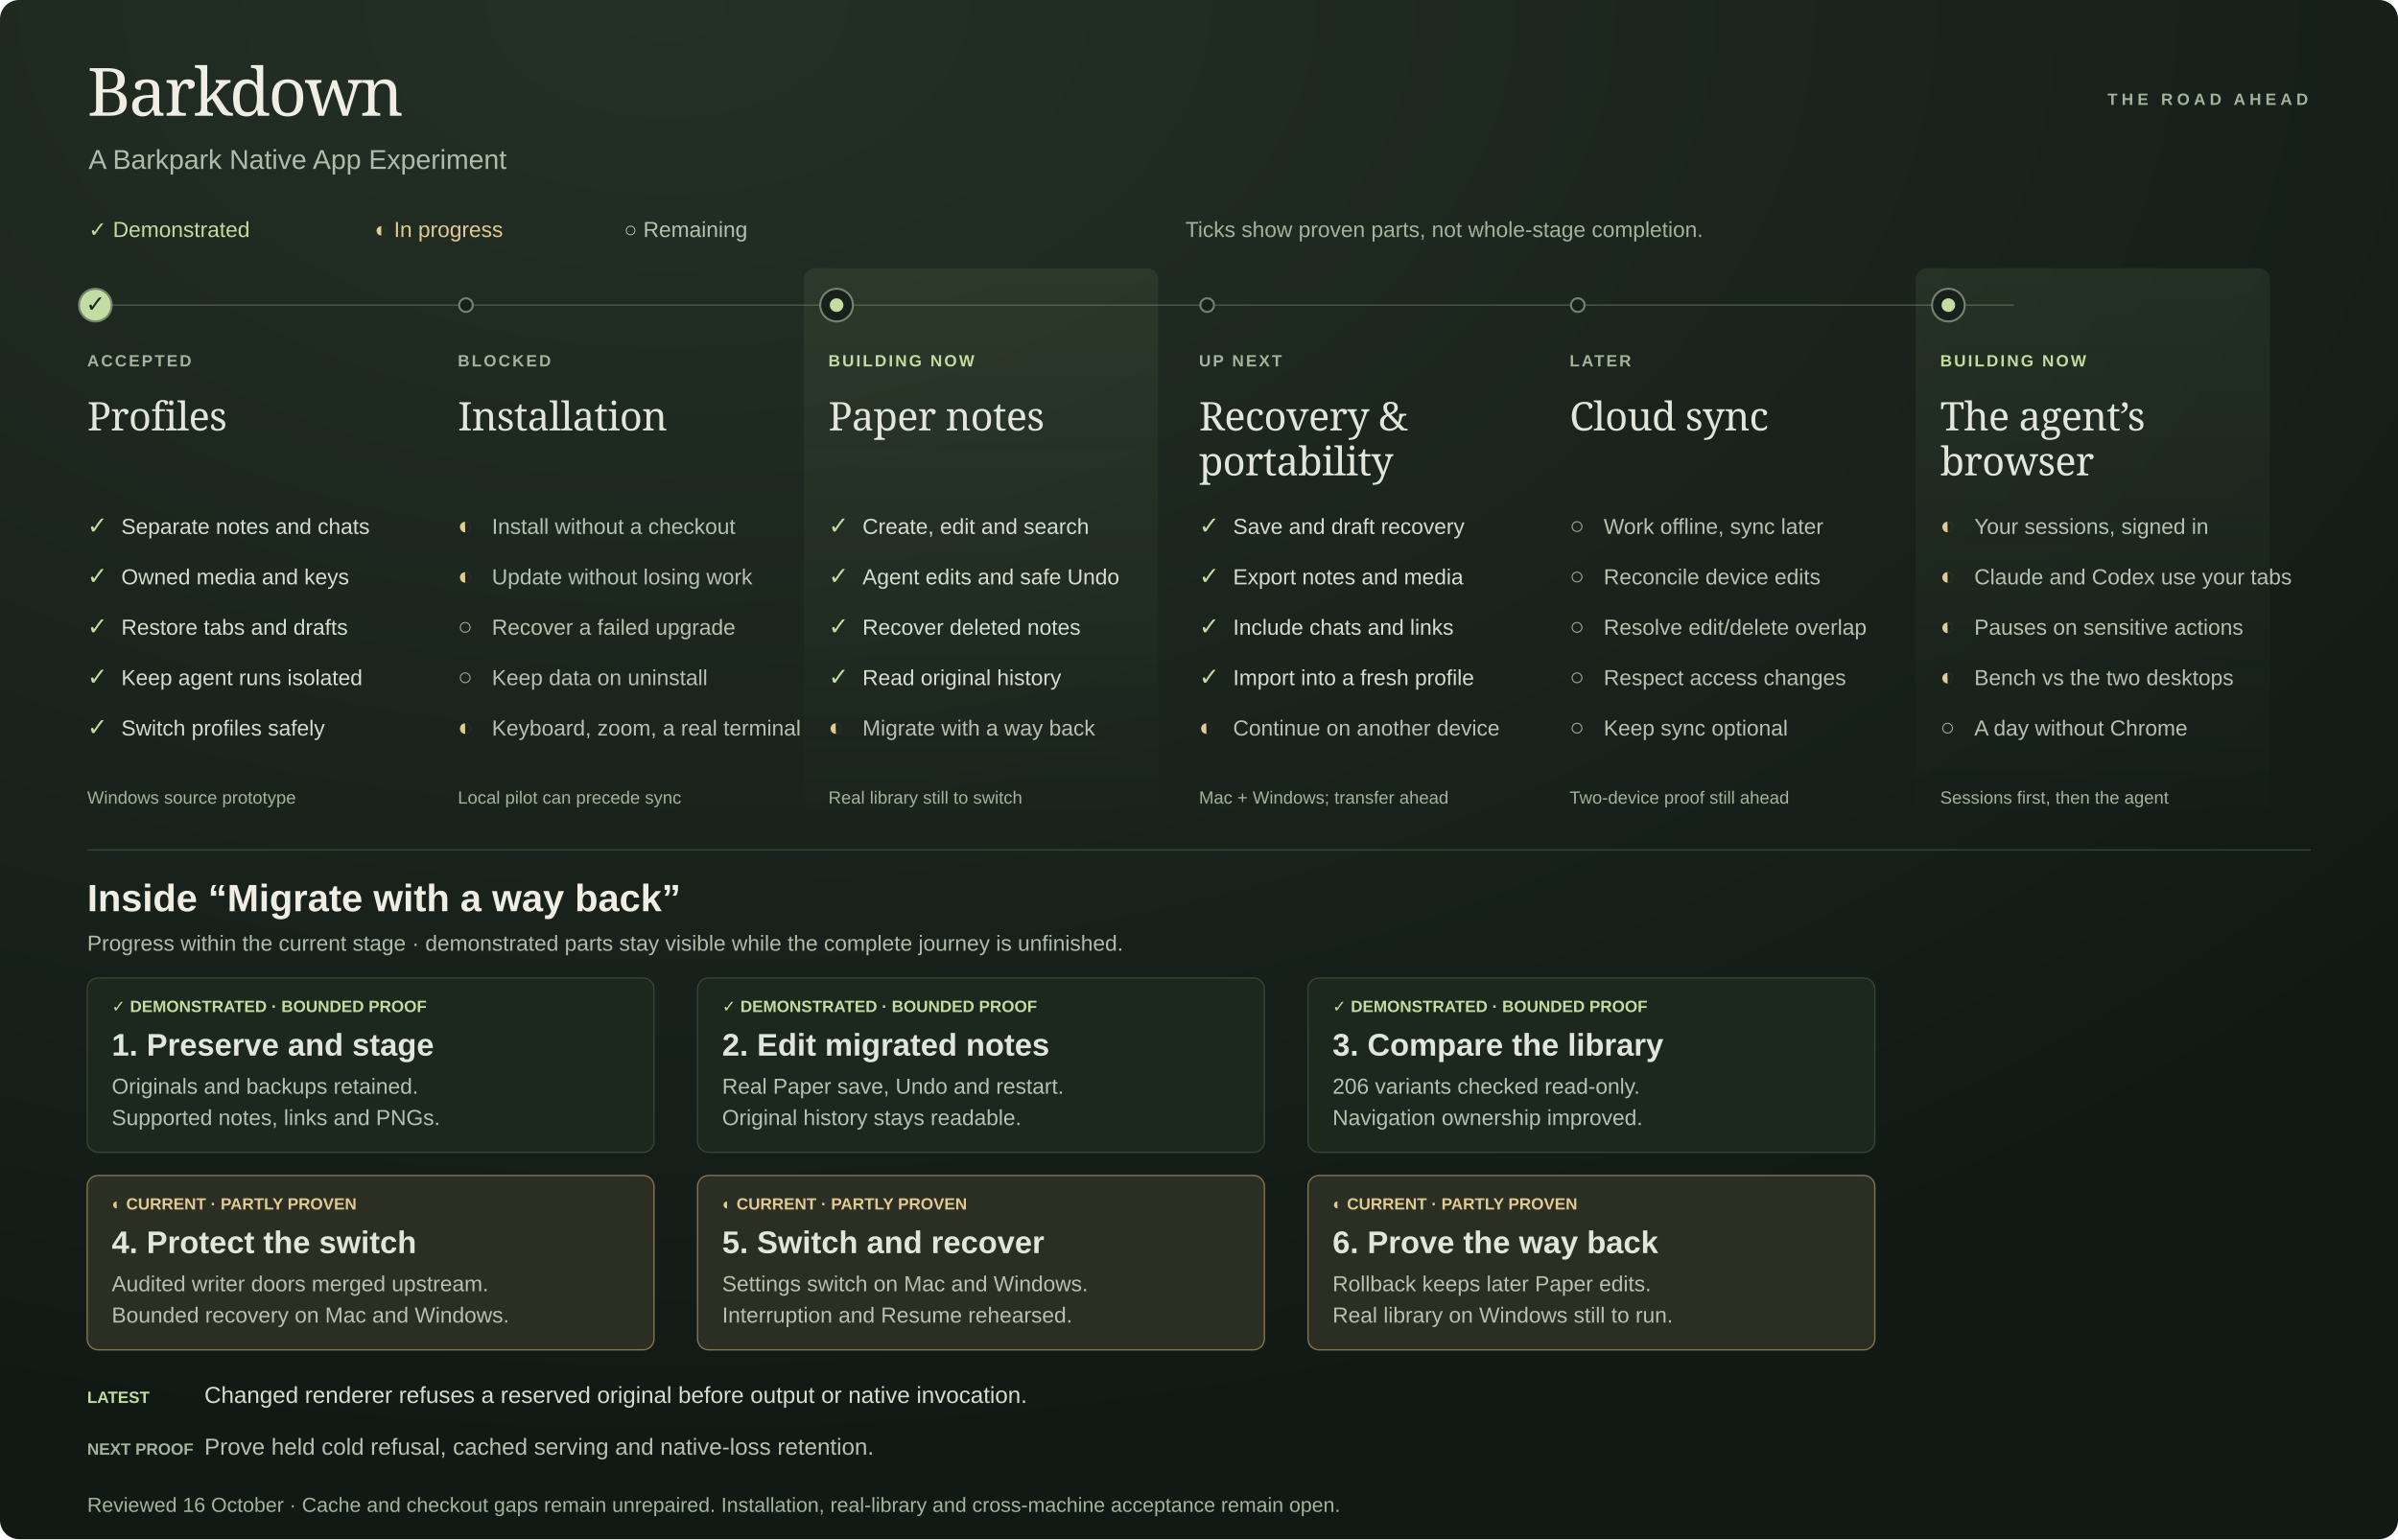
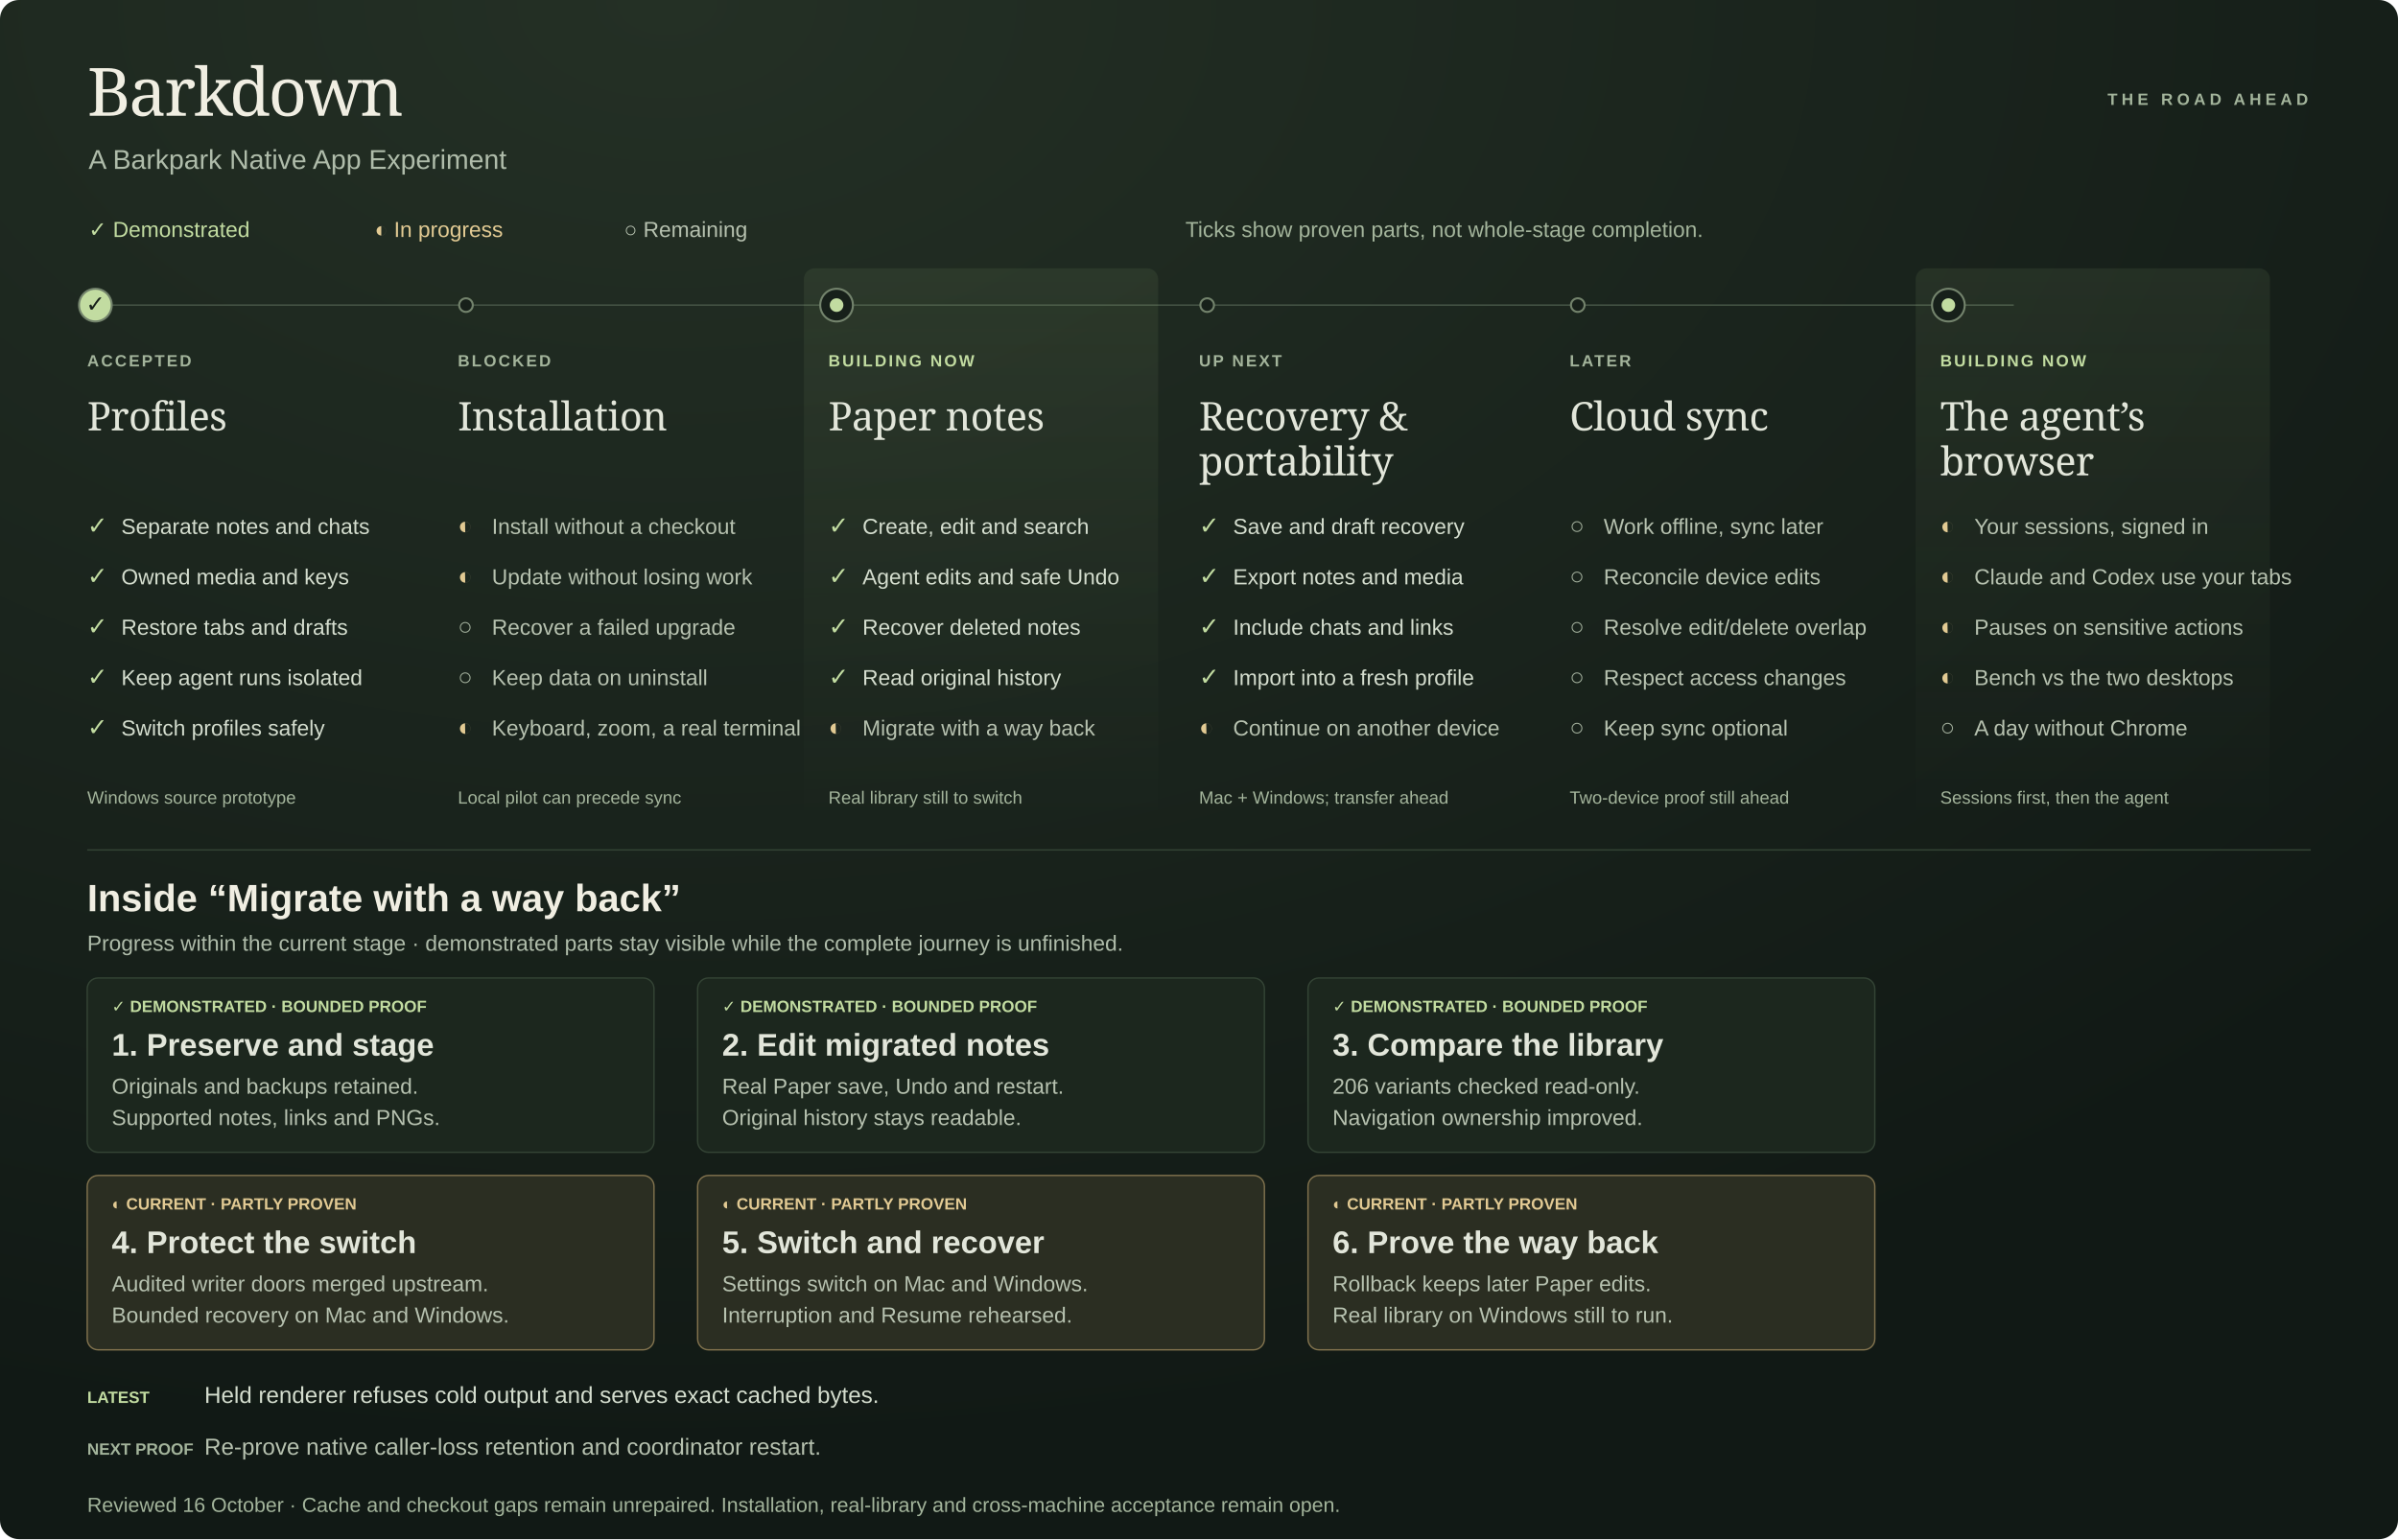
<svg xmlns="http://www.w3.org/2000/svg" width="1760" height="1130" viewBox="0 0 1760 1130" role="img" aria-labelledby="title desc">
  <defs>
    <radialGradient id="background" cx="28%" cy="0%" r="95%">
      <stop stop-color="#243025" />
      <stop offset="1" stop-color="#111915" />
    </radialGradient>
    <linearGradient id="focus" x2="0" y2="1">
      <stop stop-color="#a9c787" stop-opacity=".09" />
      <stop offset="1" stop-color="#a9c787" stop-opacity="0" />
    </linearGradient>
  </defs>
  <g font-family="Segoe UI, Arial, sans-serif">
    <rect width="1760" height="1130" rx="14" fill="url(#background)" />
    <text x="64" y="85" font-family="Georgia, serif" font-size="49" letter-spacing="-1.5" fill="#f0eee2">Barkdown</text>
    <text x="65" y="124" font-size="20" fill="#afbcaa" font-weight="400">A Barkpark Native App Experiment</text>
    <text x="1694" y="77" text-anchor="end" font-size="12" font-weight="600" letter-spacing="3" fill="#a3b49b">THE ROAD AHEAD</text>
    <text x="65" y="174" font-size="16" fill="#c2dca1" font-weight="400">✓  Demonstrated</text>
    <text x="275" y="174" font-size="16" fill="#e2ca93" font-weight="400">◐  In progress</text>
    <text x="458" y="174" font-size="16" fill="#b6c1af" font-weight="400">○  Remaining</text>
    <text x="870" y="174" font-size="16" fill="#a3b49b" font-weight="400">Ticks show proven parts, not whole-stage completion.</text>
    <path d="M70 224H1478" stroke="#475747" stroke-width="1" />
    <g data-phase="P1">
      <circle cx="70" cy="224" r="12" fill="#c2dca1" stroke="#73836c" stroke-width="1.5" />
      <text x="63" y="229" font-size="17" fill="#17201a" font-weight="600">✓</text>
      <text x="64" y="269" font-size="12" letter-spacing="1.5" font-weight="600" fill="#a3b49b">ACCEPTED</text>
      <text x="64" y="316" dy="0" font-family="Georgia, serif" font-size="29" letter-spacing="-.4" fill="#e2e6da">Profiles</text>
      <text x="64" y="392" font-size="18" fill="#c2dca1" font-weight="600">✓</text>
      <text x="89" y="392" font-size="16" fill="#d4ddce" font-weight="400">Separate notes and chats</text>
      <text x="64" y="429" font-size="18" fill="#c2dca1" font-weight="600">✓</text>
      <text x="89" y="429" font-size="16" fill="#d4ddce" font-weight="400">Owned media and keys</text>
      <text x="64" y="466" font-size="18" fill="#c2dca1" font-weight="600">✓</text>
      <text x="89" y="466" font-size="16" fill="#d4ddce" font-weight="400">Restore tabs and drafts</text>
      <text x="64" y="503" font-size="18" fill="#c2dca1" font-weight="600">✓</text>
      <text x="89" y="503" font-size="16" fill="#d4ddce" font-weight="400">Keep agent runs isolated</text>
      <text x="64" y="540" font-size="18" fill="#c2dca1" font-weight="600">✓</text>
      <text x="89" y="540" font-size="16" fill="#d4ddce" font-weight="400">Switch profiles safely</text>
      <text x="64" y="590" font-size="13" fill="#a3b49b" font-weight="400">Windows source prototype</text>
    </g>
    <g data-phase="P5">
      <circle cx="342" cy="224" r="5" fill="#17201a" stroke="#73836c" stroke-width="1.5" />
      <text x="336" y="269" font-size="12" letter-spacing="1.5" font-weight="600" fill="#a3b49b">BLOCKED</text>
      <text x="336" y="316" dy="0" font-family="Georgia, serif" font-size="29" letter-spacing="-.4" fill="#e2e6da">Installation</text>
      <text x="336" y="392" font-size="18" fill="#e2ca93" font-weight="600">◐</text>
      <text x="361" y="392" font-size="16" fill="#b6c1af" font-weight="400">Install without a checkout</text>
      <text x="336" y="429" font-size="18" fill="#e2ca93" font-weight="600">◐</text>
      <text x="361" y="429" font-size="16" fill="#b6c1af" font-weight="400">Update without losing work</text>
      <text x="336" y="466" font-size="18" fill="#9fac99" font-weight="600">○</text>
      <text x="361" y="466" font-size="16" fill="#b6c1af" font-weight="400">Recover a failed upgrade</text>
      <text x="336" y="503" font-size="18" fill="#9fac99" font-weight="600">○</text>
      <text x="361" y="503" font-size="16" fill="#b6c1af" font-weight="400">Keep data on uninstall</text>
      <text x="336" y="540" font-size="18" fill="#e2ca93" font-weight="600">◐</text>
      <text x="361" y="540" font-size="16" fill="#b6c1af" font-weight="400">Keyboard, zoom, a real terminal</text>
      <text x="336" y="590" font-size="13" fill="#a3b49b" font-weight="400">Local pilot can precede sync</text>
    </g>
    <g data-phase="P2">
      <rect x="590" y="197" width="260" height="410" rx="8" fill="url(#focus)" />
      <circle cx="614" cy="224" r="12" fill="#17201a" stroke="#73836c" stroke-width="1.5" />
      <circle cx="614" cy="224" r="5" fill="#c2dca1" />
      <text x="608" y="269" font-size="12" letter-spacing="1.5" font-weight="600" fill="#c2dca1">BUILDING NOW</text>
      <text x="608" y="316" dy="0" font-family="Georgia, serif" font-size="29" letter-spacing="-.4" fill="#e2e6da">Paper notes</text>
      <text x="608" y="392" font-size="18" fill="#c2dca1" font-weight="600">✓</text>
      <text x="633" y="392" font-size="16" fill="#d4ddce" font-weight="400">Create, edit and search</text>
      <text x="608" y="429" font-size="18" fill="#c2dca1" font-weight="600">✓</text>
      <text x="633" y="429" font-size="16" fill="#d4ddce" font-weight="400">Agent edits and safe Undo</text>
      <text x="608" y="466" font-size="18" fill="#c2dca1" font-weight="600">✓</text>
      <text x="633" y="466" font-size="16" fill="#d4ddce" font-weight="400">Recover deleted notes</text>
      <text x="608" y="503" font-size="18" fill="#c2dca1" font-weight="600">✓</text>
      <text x="633" y="503" font-size="16" fill="#d4ddce" font-weight="400">Read original history</text>
      <text x="608" y="540" font-size="18" fill="#e2ca93" font-weight="600">◐</text>
      <text x="633" y="540" font-size="16" fill="#b6c1af" font-weight="400">Migrate with a way back</text>
      <text x="608" y="590" font-size="13" fill="#a3b49b" font-weight="400">Real library still to switch</text>
    </g>
    <g data-phase="P3">
      <circle cx="886" cy="224" r="5" fill="#17201a" stroke="#73836c" stroke-width="1.5" />
      <text x="880" y="269" font-size="12" letter-spacing="1.5" font-weight="600" fill="#a3b49b">UP NEXT</text>
      <text x="880" y="316" dy="0" font-family="Georgia, serif" font-size="29" letter-spacing="-.4" fill="#e2e6da">Recovery &amp;</text>
      <text x="880" y="316" dy="33" font-family="Georgia, serif" font-size="29" letter-spacing="-.4" fill="#e2e6da">portability</text>
      <text x="880" y="392" font-size="18" fill="#c2dca1" font-weight="600">✓</text>
      <text x="905" y="392" font-size="16" fill="#d4ddce" font-weight="400">Save and draft recovery</text>
      <text x="880" y="429" font-size="18" fill="#c2dca1" font-weight="600">✓</text>
      <text x="905" y="429" font-size="16" fill="#d4ddce" font-weight="400">Export notes and media</text>
      <text x="880" y="466" font-size="18" fill="#c2dca1" font-weight="600">✓</text>
      <text x="905" y="466" font-size="16" fill="#d4ddce" font-weight="400">Include chats and links</text>
      <text x="880" y="503" font-size="18" fill="#c2dca1" font-weight="600">✓</text>
      <text x="905" y="503" font-size="16" fill="#d4ddce" font-weight="400">Import into a fresh profile</text>
      <text x="880" y="540" font-size="18" fill="#e2ca93" font-weight="600">◐</text>
      <text x="905" y="540" font-size="16" fill="#b6c1af" font-weight="400">Continue on another device</text>
      <text x="880" y="590" font-size="13" fill="#a3b49b" font-weight="400">Mac + Windows; transfer ahead</text>
    </g>
    <g data-phase="P4">
      <circle cx="1158" cy="224" r="5" fill="#17201a" stroke="#73836c" stroke-width="1.5" />
      <text x="1152" y="269" font-size="12" letter-spacing="1.5" font-weight="600" fill="#a3b49b">LATER</text>
      <text x="1152" y="316" dy="0" font-family="Georgia, serif" font-size="29" letter-spacing="-.4" fill="#e2e6da">Cloud sync</text>
      <text x="1152" y="392" font-size="18" fill="#9fac99" font-weight="600">○</text>
      <text x="1177" y="392" font-size="16" fill="#b6c1af" font-weight="400">Work offline, sync later</text>
      <text x="1152" y="429" font-size="18" fill="#9fac99" font-weight="600">○</text>
      <text x="1177" y="429" font-size="16" fill="#b6c1af" font-weight="400">Reconcile device edits</text>
      <text x="1152" y="466" font-size="18" fill="#9fac99" font-weight="600">○</text>
      <text x="1177" y="466" font-size="16" fill="#b6c1af" font-weight="400">Resolve edit/delete overlap</text>
      <text x="1152" y="503" font-size="18" fill="#9fac99" font-weight="600">○</text>
      <text x="1177" y="503" font-size="16" fill="#b6c1af" font-weight="400">Respect access changes</text>
      <text x="1152" y="540" font-size="18" fill="#9fac99" font-weight="600">○</text>
      <text x="1177" y="540" font-size="16" fill="#b6c1af" font-weight="400">Keep sync optional</text>
      <text x="1152" y="590" font-size="13" fill="#a3b49b" font-weight="400">Two-device proof still ahead</text>
    </g>
    <g data-phase="P6">
      <rect x="1406" y="197" width="260" height="410" rx="8" fill="url(#focus)" />
      <circle cx="1430" cy="224" r="12" fill="#17201a" stroke="#73836c" stroke-width="1.5" />
      <circle cx="1430" cy="224" r="5" fill="#c2dca1" />
      <text x="1424" y="269" font-size="12" letter-spacing="1.5" font-weight="600" fill="#c2dca1">BUILDING NOW</text>
      <text x="1424" y="316" dy="0" font-family="Georgia, serif" font-size="29" letter-spacing="-.4" fill="#e2e6da">The agent’s</text>
      <text x="1424" y="316" dy="33" font-family="Georgia, serif" font-size="29" letter-spacing="-.4" fill="#e2e6da">browser</text>
      <text x="1424" y="392" font-size="18" fill="#e2ca93" font-weight="600">◐</text>
      <text x="1449" y="392" font-size="16" fill="#b6c1af" font-weight="400">Your sessions, signed in</text>
      <text x="1424" y="429" font-size="18" fill="#e2ca93" font-weight="600">◐</text>
      <text x="1449" y="429" font-size="16" fill="#b6c1af" font-weight="400">Claude and Codex use your tabs</text>
      <text x="1424" y="466" font-size="18" fill="#e2ca93" font-weight="600">◐</text>
      <text x="1449" y="466" font-size="16" fill="#b6c1af" font-weight="400">Pauses on sensitive actions</text>
      <text x="1424" y="503" font-size="18" fill="#e2ca93" font-weight="600">◐</text>
      <text x="1449" y="503" font-size="16" fill="#b6c1af" font-weight="400">Bench vs the two desktops</text>
      <text x="1424" y="540" font-size="18" fill="#9fac99" font-weight="600">○</text>
      <text x="1449" y="540" font-size="16" fill="#b6c1af" font-weight="400">A day without Chrome</text>
      <text x="1424" y="590" font-size="13" fill="#a3b49b" font-weight="400">Sessions first, then the agent</text>
    </g>
    <path d="M64 624H1696" stroke="#344435" />
    <text x="64" y="669" font-size="28" fill="#f0eee2" font-weight="600">Inside “Migrate with a way back”</text>
    <text x="64" y="698" font-size="16" fill="#afbcaa" font-weight="400">Progress within the current stage · demonstrated parts stay visible while the complete journey is unfinished.</text>
    <g data-migration-step="1">
      <rect x="64" y="718" width="416" height="128" rx="8" fill="#1c271e" stroke="#344435" />
      <text x="82" y="743" font-size="12" fill="#c2dca1" font-weight="600">✓  DEMONSTRATED · BOUNDED PROOF</text>
      <text x="82" y="775" font-size="23" fill="#e2e6da" font-weight="600">1. Preserve and stage</text>
      <text x="82" y="803" font-size="16" fill="#b6c1af" font-weight="400">Originals and backups retained.</text>
      <text x="82" y="826" font-size="16" fill="#b6c1af" font-weight="400">Supported notes, links and PNGs.</text>
    </g>
    <g data-migration-step="2">
      <rect x="512" y="718" width="416" height="128" rx="8" fill="#1c271e" stroke="#344435" />
      <text x="530" y="743" font-size="12" fill="#c2dca1" font-weight="600">✓  DEMONSTRATED · BOUNDED PROOF</text>
      <text x="530" y="775" font-size="23" fill="#e2e6da" font-weight="600">2. Edit migrated notes</text>
      <text x="530" y="803" font-size="16" fill="#b6c1af" font-weight="400">Real Paper save, Undo and restart.</text>
      <text x="530" y="826" font-size="16" fill="#b6c1af" font-weight="400">Original history stays readable.</text>
    </g>
    <g data-migration-step="3">
      <rect x="960" y="718" width="416" height="128" rx="8" fill="#1c271e" stroke="#344435" />
      <text x="978" y="743" font-size="12" fill="#c2dca1" font-weight="600">✓  DEMONSTRATED · BOUNDED PROOF</text>
      <text x="978" y="775" font-size="23" fill="#e2e6da" font-weight="600">3. Compare the library</text>
      <text x="978" y="803" font-size="16" fill="#b6c1af" font-weight="400">206 variants checked read-only.</text>
      <text x="978" y="826" font-size="16" fill="#b6c1af" font-weight="400">Navigation ownership improved.</text>
    </g>
    <g data-migration-step="4">
      <rect x="64" y="863" width="416" height="128" rx="8" fill="#2b2e22" stroke="#82734e" />
      <text x="82" y="888" font-size="12" fill="#e2ca93" font-weight="600">◐  CURRENT · PARTLY PROVEN</text>
      <text x="82" y="920" font-size="23" fill="#e2e6da" font-weight="600">4. Protect the switch</text>
      <text x="82" y="948" font-size="16" fill="#b6c1af" font-weight="400">Audited writer doors merged upstream.</text>
      <text x="82" y="971" font-size="16" fill="#b6c1af" font-weight="400">Bounded recovery on Mac and Windows.</text>
    </g>
    <g data-migration-step="5">
      <rect x="512" y="863" width="416" height="128" rx="8" fill="#2b2e22" stroke="#82734e" />
      <text x="530" y="888" font-size="12" fill="#e2ca93" font-weight="600">◐  CURRENT · PARTLY PROVEN</text>
      <text x="530" y="920" font-size="23" fill="#e2e6da" font-weight="600">5. Switch and recover</text>
      <text x="530" y="948" font-size="16" fill="#b6c1af" font-weight="400">Settings switch on Mac and Windows.</text>
      <text x="530" y="971" font-size="16" fill="#b6c1af" font-weight="400">Interruption and Resume rehearsed.</text>
    </g>
    <g data-migration-step="6">
      <rect x="960" y="863" width="416" height="128" rx="8" fill="#2b2e22" stroke="#82734e" />
      <text x="978" y="888" font-size="12" fill="#e2ca93" font-weight="600">◐  CURRENT · PARTLY PROVEN</text>
      <text x="978" y="920" font-size="23" fill="#e2e6da" font-weight="600">6. Prove the way back</text>
      <text x="978" y="948" font-size="16" fill="#b6c1af" font-weight="400">Rollback keeps later Paper edits.</text>
      <text x="978" y="971" font-size="16" fill="#b6c1af" font-weight="400">Real library on Windows still to run.</text>
    </g>
    <text x="64" y="1030" font-size="12" fill="#c2dca1" font-weight="600">LATEST</text>
-     <text x="150" y="1030" font-size="17" fill="#d4ddce" font-weight="400">Changed renderer refuses a reserved original before output or native invocation.</text>
+     <text x="150" y="1030" font-size="17" fill="#d4ddce" font-weight="400">Held renderer refuses cold output and serves exact cached bytes.</text>
    <text x="64" y="1068" font-size="12" fill="#a3b49b" font-weight="600">NEXT PROOF</text>
-     <text x="150" y="1068" font-size="17" fill="#b6c1af" font-weight="400">Prove held cold refusal, cached serving and native-loss retention.</text>
+     <text x="150" y="1068" font-size="17" fill="#b6c1af" font-weight="400">Re-prove native caller-loss retention and coordinator restart.</text>
    <text x="64" y="1110" font-size="15" fill="#a3b49b" font-weight="400">Reviewed 16 October · Cache and checkout gaps remain unrepaired. Installation, real-library and cross-machine acceptance remain open.</text>
  </g>
</svg>
